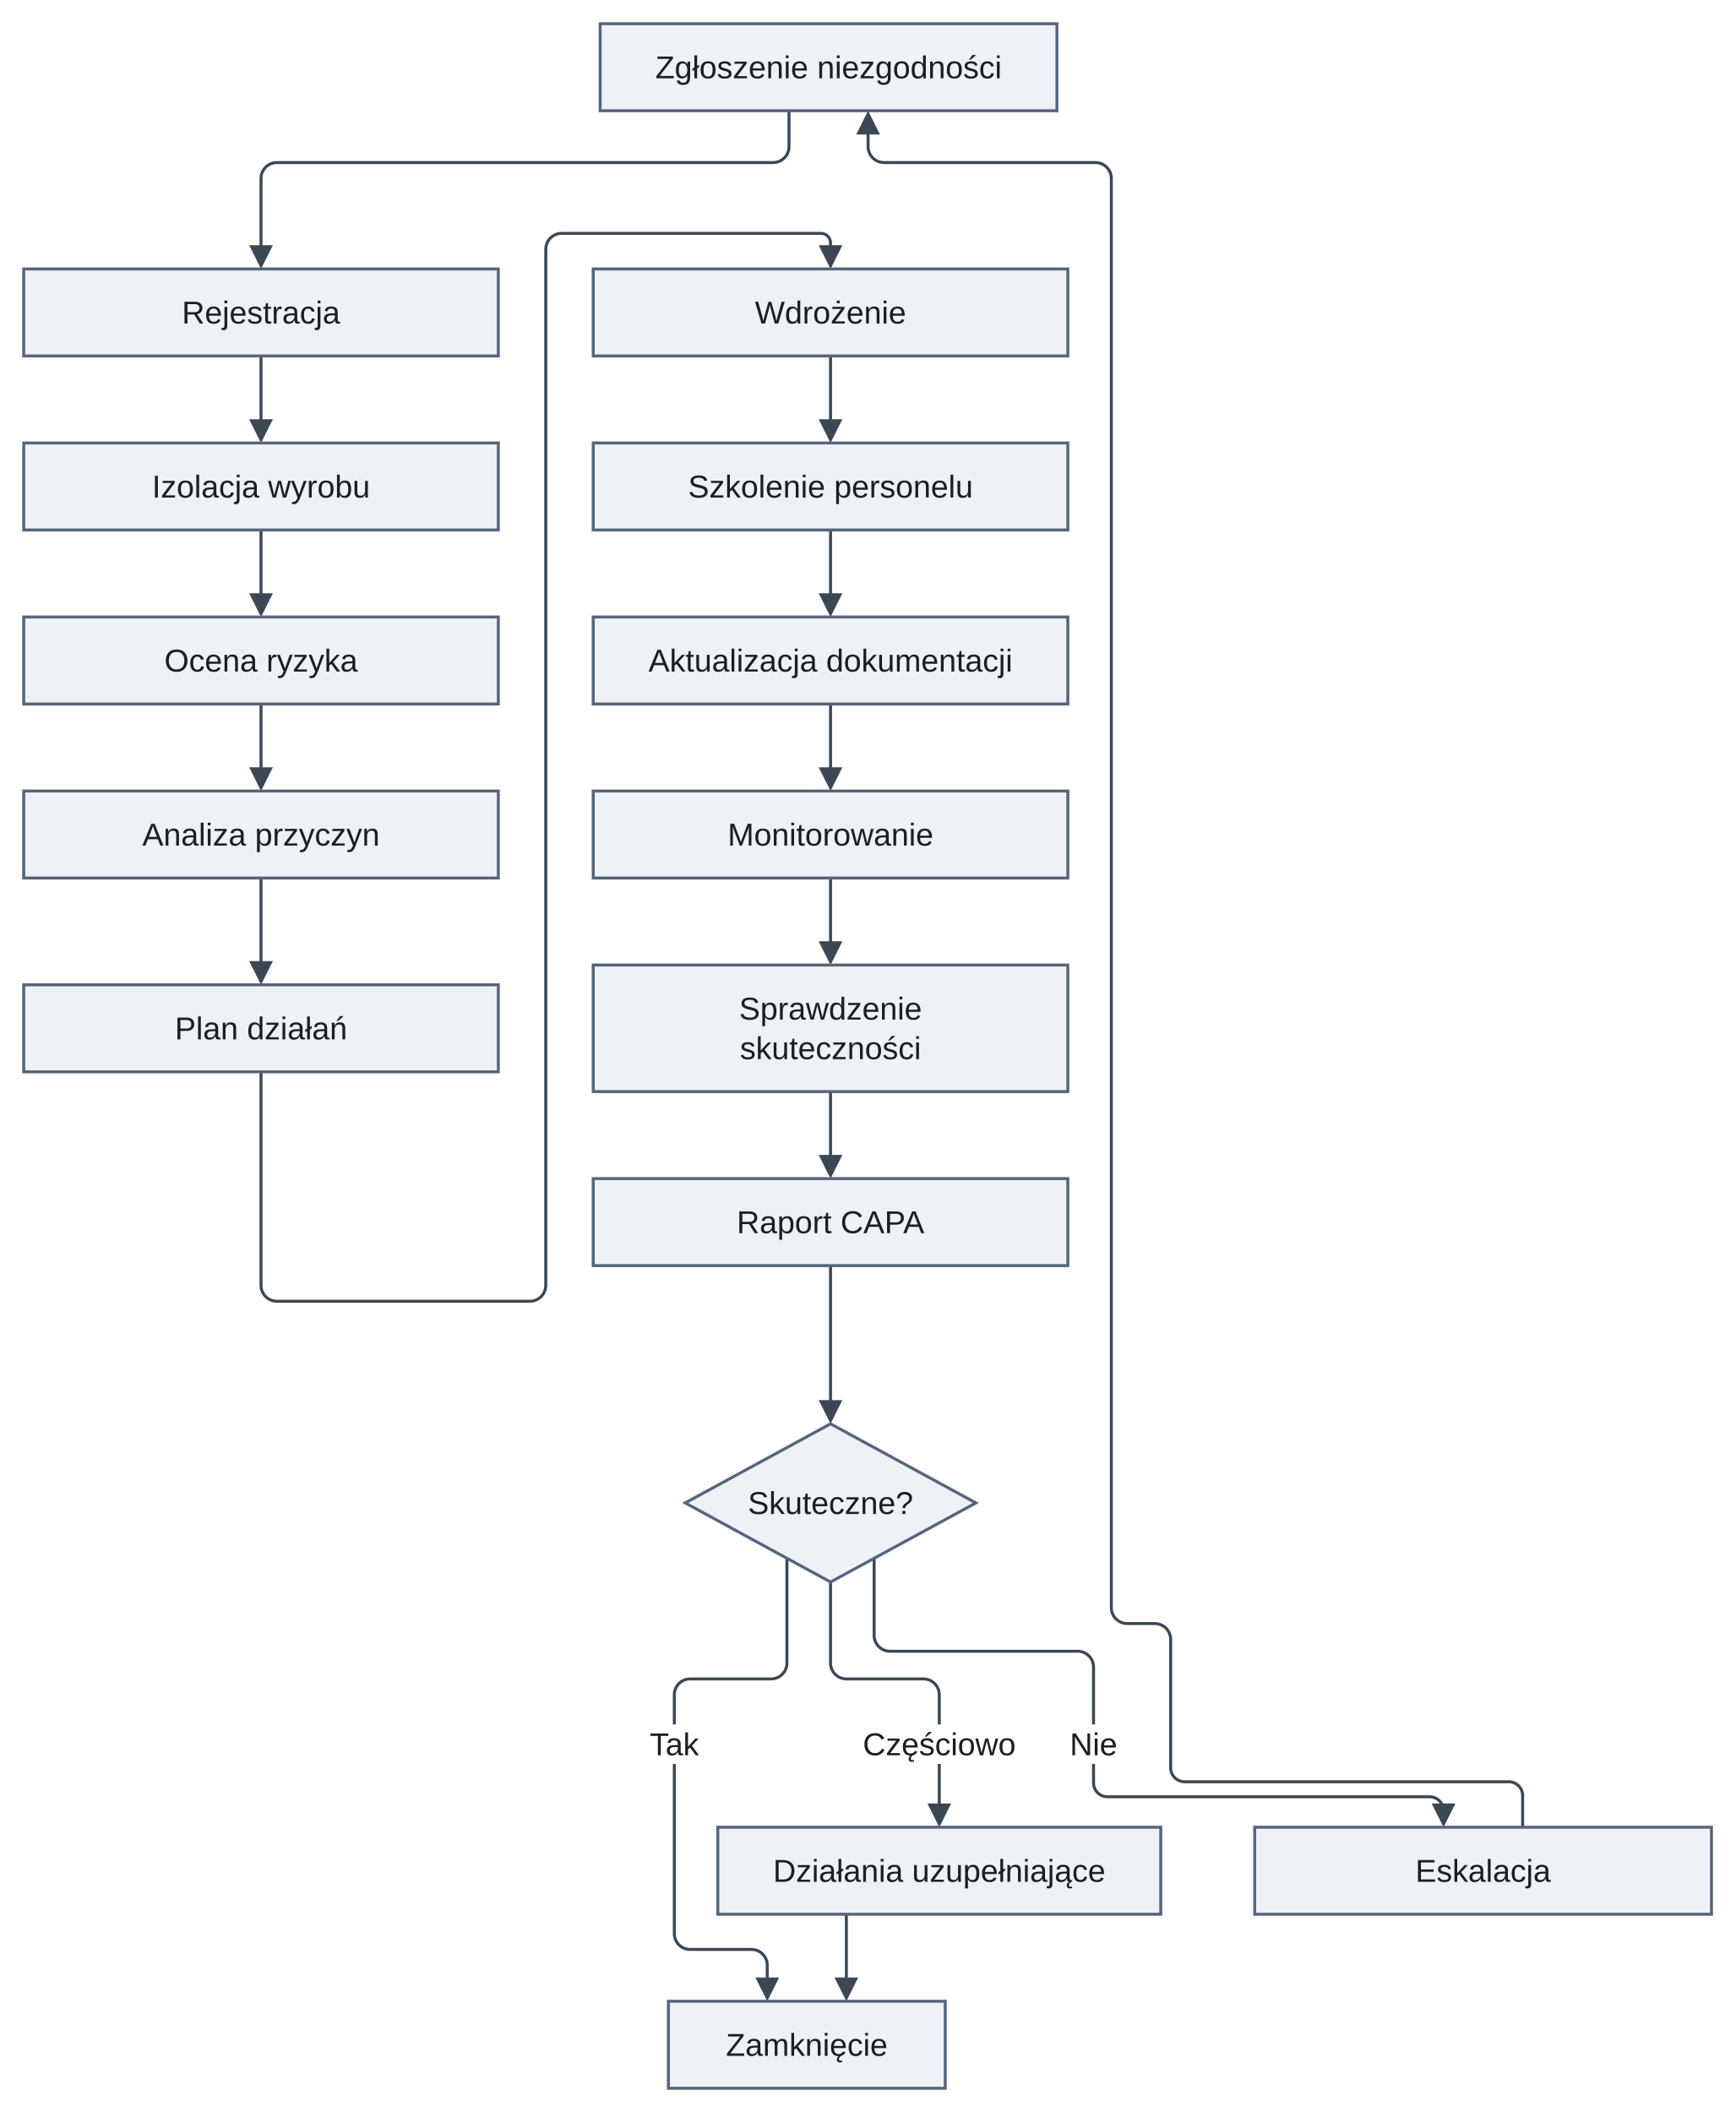
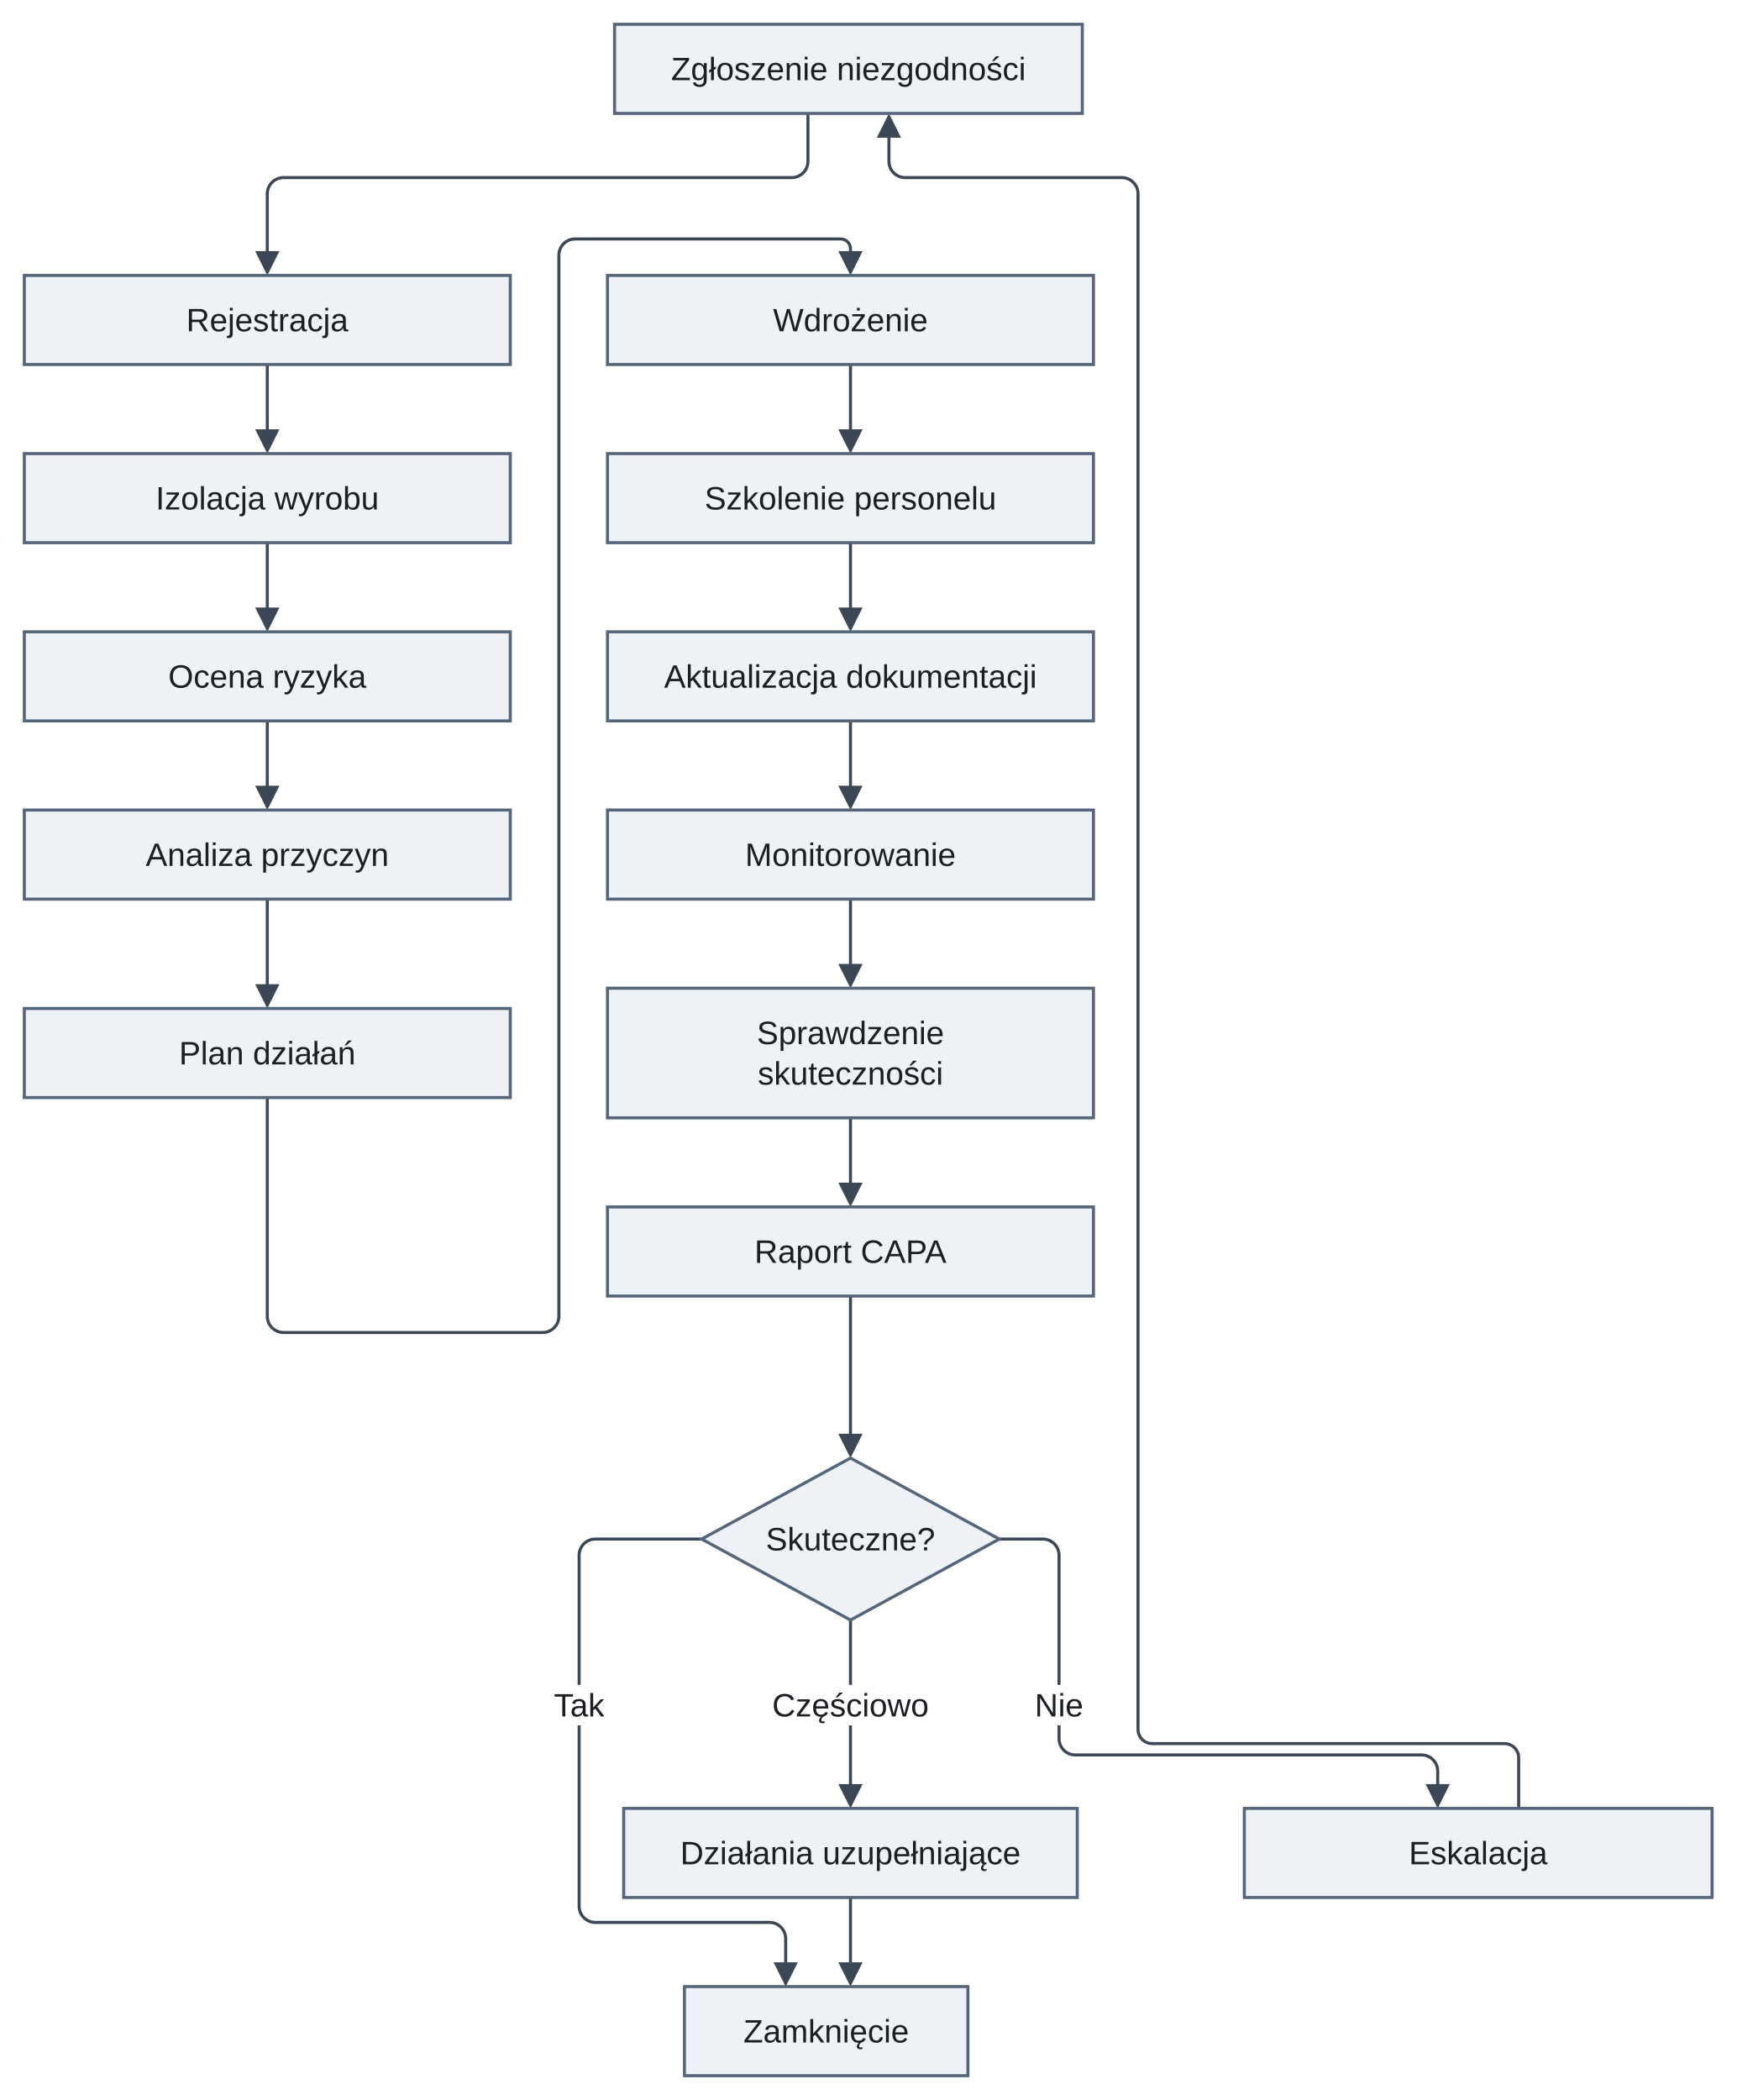
- <svg xmlns="http://www.w3.org/2000/svg" version="1.1" width="877.5" height="1068" viewBox="-12 -12 877.5 1068" role="img" font-family="Arimo, Arial, 'Liberation Sans', sans-serif" font-size="16">
+ <svg xmlns="http://www.w3.org/2000/svg" version="1.1" width="857.5" height="1037" viewBox="-12 -12 857.5 1037" role="img" font-family="Arimo, Arial, 'Liberation Sans', sans-serif" font-size="16">
  <defs>
-     <clipPath id="label-holes-8656a793">
-       <path d="M-12 -12 L865.5 -12 L865.5 1056 L-12 1056 M311.66 860 L311.66 880 L346.34 880 L346.34 860 M420.32 860 L420.32 880 L505.68 880 L505.68 860 M525 860 L525 880 L557 880 L557 860" />
+     <clipPath id="label-holes-1e6a1689">
+       <path d="M-12 -12 L845.5 -12 L845.5 1025 L-12 1025 M256.66 820 L256.66 840 L291.34 840 L291.34 820 M365.32 820 L365.32 840 L450.68 840 L450.68 820 M495 820 L495 840 L527 840 L527 820" />
    </clipPath>
  </defs>
  <path class="edge" d="M120 168 L120 203.6" fill="none" stroke="#3b4754" stroke-width="1.5" />
  <path class="edge" d="M120 256 L120 291.6" fill="none" stroke="#3b4754" stroke-width="1.5" />
  <path class="edge" d="M120 344 L120 379.6" fill="none" stroke="#3b4754" stroke-width="1.5" />
  <path class="edge" d="M120 432 L120 477.6" fill="none" stroke="#3b4754" stroke-width="1.5" />
  <path class="edge" d="M120 530 L120 638 C120 642.4 123.6 646 128 646 L256 646 C260.4 646 264 642.4 264 638 L264 114 C264 109.6 267.6 106 272 106 L403.2 106 C405.84 106 408 108.16 408 110.8 L408 115.6" fill="none" stroke="#3b4754" stroke-width="1.5" />
  <path class="edge" d="M408 168 L408 203.6" fill="none" stroke="#3b4754" stroke-width="1.5" />
  <path class="edge" d="M408 256 L408 291.6" fill="none" stroke="#3b4754" stroke-width="1.5" />
  <path class="edge" d="M408 344 L408 379.6" fill="none" stroke="#3b4754" stroke-width="1.5" />
  <path class="edge" d="M408 432 L408 467.6" fill="none" stroke="#3b4754" stroke-width="1.5" />
  <path class="edge" d="M408 540 L408 575.6" fill="none" stroke="#3b4754" stroke-width="1.5" />
-   <path class="edge" d="M387 44 L387 62.2 C387 66.6 383.4 70.2 379 70.2 L128 70.2 C123.6 70.2 120 73.8 120 78.2 L120 88 L120 115.6" fill="none" stroke="#3b4754" stroke-width="1.5" />
+   <path class="edge" d="M387 44 L387 67.7 C387 72.1 383.4 75.7 379 75.7 L128 75.7 C123.6 75.7 120 79.3 120 83.7 L120 88 L120 115.6" fill="none" stroke="#3b4754" stroke-width="1.5" />
  <path class="edge" d="M408 628 L408 699.6" fill="none" stroke="#3b4754" stroke-width="1.5" />
-   <g clip-path="url(#label-holes-8656a793)">
-     <path class="edge" d="M385.95 776 L385.95 829 C385.95 833.4 382.35 837 377.95 837 L337 837 C332.6 837 329 840.6 329 845 L329 858 L329 956 L329 965.8 C329 970.2 332.6 973.8 337 973.8 L368 973.8 C372.4 973.8 376 977.4 376 981.8 L376 991.6" fill="none" stroke="#3b4754" stroke-width="1.5" />
+   <g clip-path="url(#label-holes-1e6a1689)">
+     <path class="edge" d="M334.5 748 L282 748 C277.6 748 274 751.6 274 756 L274 788 L274 925 L274 929.3 C274 933.7 277.6 937.3 282 937.3 L368 937.3 C372.4 937.3 376 940.9 376 945.3 L376 960.6" fill="none" stroke="#3b4754" stroke-width="1.5" />
  </g>
-   <g clip-path="url(#label-holes-8656a793)">
-     <path class="edge" d="M408 788 L408 829 C408 833.4 411.6 837 416 837 L455 837 C459.4 837 463 840.6 463 845 L463 858 L463 903.6" fill="none" stroke="#3b4754" stroke-width="1.5" />
+   <g clip-path="url(#label-holes-1e6a1689)">
+     <path class="edge" d="M408 788 L408 872.6" fill="none" stroke="#3b4754" stroke-width="1.5" />
  </g>
-   <g clip-path="url(#label-holes-8656a793)">
-     <path class="edge" d="M430.05 776 L430.05 815 C430.05 819.4 433.65 823 438.05 823 L533 823 C537.4 823 541 826.6 541 831 L541 858 L541 882 L541 889.6 C541 893.45 544.15 896.6 548 896.6 L711 896.6 C714.85 896.6 718 899.75 718 903.6 L718 903.6" fill="none" stroke="#3b4754" stroke-width="1.5" />
+   <g clip-path="url(#label-holes-1e6a1689)">
+     <path class="edge" d="M481.5 748 L503 748 C507.4 748 511 751.6 511 756 L511 788 L511 842 L511 846.6 C511 851 514.6 854.6 519 854.6 L690 854.6 C694.4 854.6 698 858.2 698 862.6 L698 872.6" fill="none" stroke="#3b4754" stroke-width="1.5" />
  </g>
-   <path class="edge" d="M416 956 L416 991.6" fill="none" stroke="#3b4754" stroke-width="1.5" />
-   <g clip-path="url(#label-holes-8656a793)">
-     <path class="edge" d="M427 52.4 L427 62.2 C427 66.6 430.6 70.2 435 70.2 L542 70.2 C546.4 70.2 550 73.8 550 78.2 L550 88 L550 788 L550 801 C550 805.4 553.6 809 558 809 L572 809 C576.4 809 580 812.6 580 817 L580 858 L580 882 L580 882 C580 885.85 583.15 889 587 889 L751 889 C754.85 889 758 892.15 758 896 L758 912" fill="none" stroke="#3b4754" stroke-width="1.5" />
+   <path class="edge" d="M408 925 L408 960.6" fill="none" stroke="#3b4754" stroke-width="1.5" />
+   <g clip-path="url(#label-holes-1e6a1689)">
+     <path class="edge" d="M427 52.4 L427 67.7 C427 72.1 430.6 75.7 435 75.7 L542 75.7 C546.4 75.7 550 79.3 550 83.7 L550 88 L550 842 L550 842 C550 845.85 553.15 849 557 849 L731 849 C734.85 849 738 852.15 738 856 L738 881" fill="none" stroke="#3b4754" stroke-width="1.5" />
  </g>
  <polygon class="arrowhead" points="120,212 114,200 126,200" fill="#3b4754" />
  <polygon class="arrowhead" points="120,300 114,288 126,288" fill="#3b4754" />
  <polygon class="arrowhead" points="120,388 114,376 126,376" fill="#3b4754" />
  <polygon class="arrowhead" points="120,486 114,474 126,474" fill="#3b4754" />
  <polygon class="arrowhead" points="408,124 402,112 414,112" fill="#3b4754" />
  <polygon class="arrowhead" points="408,212 402,200 414,200" fill="#3b4754" />
  <polygon class="arrowhead" points="408,300 402,288 414,288" fill="#3b4754" />
  <polygon class="arrowhead" points="408,388 402,376 414,376" fill="#3b4754" />
  <polygon class="arrowhead" points="408,476 402,464 414,464" fill="#3b4754" />
  <polygon class="arrowhead" points="408,584 402,572 414,572" fill="#3b4754" />
  <polygon class="arrowhead" points="120,124 114,112 126,112" fill="#3b4754" />
  <polygon class="arrowhead" points="408,708 402,696 414,696" fill="#3b4754" />
-   <polygon class="arrowhead" points="376,1000 370,988 382,988" fill="#3b4754" />
-   <polygon class="arrowhead" points="463,912 457,900 469,900" fill="#3b4754" />
-   <polygon class="arrowhead" points="718,912 712,900 724,900" fill="#3b4754" />
-   <polygon class="arrowhead" points="416,1000 410,988 422,988" fill="#3b4754" />
+   <polygon class="arrowhead" points="376,969 370,957 382,957" fill="#3b4754" />
+   <polygon class="arrowhead" points="408,881 402,869 414,869" fill="#3b4754" />
+   <polygon class="arrowhead" points="698,881 692,869 704,869" fill="#3b4754" />
+   <polygon class="arrowhead" points="408,969 402,957 414,957" fill="#3b4754" />
  <polygon class="arrowhead" points="427,44 433,56 421,56" fill="#3b4754" />
  <rect class="node" x="291.5" y="0" width="231" height="44" fill="#eef2f7" stroke="#55657a" stroke-width="1.5" />
  <rect class="node" x="0" y="124" width="240" height="44" fill="#eef2f7" stroke="#55657a" stroke-width="1.5" />
  <rect class="node" x="0" y="212" width="240" height="44" fill="#eef2f7" stroke="#55657a" stroke-width="1.5" />
  <rect class="node" x="0" y="300" width="240" height="44" fill="#eef2f7" stroke="#55657a" stroke-width="1.5" />
  <rect class="node" x="0" y="388" width="240" height="44" fill="#eef2f7" stroke="#55657a" stroke-width="1.5" />
  <rect class="node" x="0" y="486" width="240" height="44" fill="#eef2f7" stroke="#55657a" stroke-width="1.5" />
  <rect class="node" x="288" y="124" width="240" height="44" fill="#eef2f7" stroke="#55657a" stroke-width="1.5" />
  <rect class="node" x="288" y="212" width="240" height="44" fill="#eef2f7" stroke="#55657a" stroke-width="1.5" />
  <rect class="node" x="288" y="300" width="240" height="44" fill="#eef2f7" stroke="#55657a" stroke-width="1.5" />
  <rect class="node" x="288" y="388" width="240" height="44" fill="#eef2f7" stroke="#55657a" stroke-width="1.5" />
  <rect class="node" x="288" y="476" width="240" height="64" fill="#eef2f7" stroke="#55657a" stroke-width="1.5" />
  <rect class="node" x="288" y="584" width="240" height="44" fill="#eef2f7" stroke="#55657a" stroke-width="1.5" />
  <polygon class="node" points="408,708 481.5,748 408,788 334.5,748" fill="#eef2f7" stroke="#55657a" stroke-width="1.5" />
-   <rect class="node" x="351" y="912" width="224" height="44" fill="#eef2f7" stroke="#55657a" stroke-width="1.5" />
-   <rect class="node" x="622.5" y="912" width="231" height="44" fill="#eef2f7" stroke="#55657a" stroke-width="1.5" />
-   <rect class="node" x="326" y="1000" width="140" height="44" fill="#eef2f7" stroke="#55657a" stroke-width="1.5" />
+   <rect class="node" x="296" y="881" width="224" height="44" fill="#eef2f7" stroke="#55657a" stroke-width="1.5" />
+   <rect class="node" x="602.5" y="881" width="231" height="44" fill="#eef2f7" stroke="#55657a" stroke-width="1.5" />
+   <rect class="node" x="326" y="969" width="140" height="44" fill="#eef2f7" stroke="#55657a" stroke-width="1.5" />
  <text class="node-label" x="407" y="27.6" text-anchor="middle" fill="#1b1f24">Zgłoszenie niezgodności</text>
  <text class="node-label" x="120" y="151.6" text-anchor="middle" fill="#1b1f24">Rejestracja</text>
  <text class="node-label" x="120" y="239.6" text-anchor="middle" fill="#1b1f24">Izolacja wyrobu</text>
  <text class="node-label" x="120" y="327.6" text-anchor="middle" fill="#1b1f24">Ocena ryzyka</text>
  <text class="node-label" x="120" y="415.6" text-anchor="middle" fill="#1b1f24">Analiza przyczyn</text>
  <text class="node-label" x="120" y="513.6" text-anchor="middle" fill="#1b1f24">Plan działań</text>
  <text class="node-label" x="408" y="151.6" text-anchor="middle" fill="#1b1f24">Wdrożenie</text>
  <text class="node-label" x="408" y="239.6" text-anchor="middle" fill="#1b1f24">Szkolenie personelu</text>
  <text class="node-label" x="408" y="327.6" text-anchor="middle" fill="#1b1f24">Aktualizacja dokumentacji</text>
  <text class="node-label" x="408" y="415.6" text-anchor="middle" fill="#1b1f24">Monitorowanie</text>
  <text class="node-label" x="408" y="503.6" text-anchor="middle" fill="#1b1f24">Sprawdzenie</text>
  <text class="node-label" x="408" y="523.6" text-anchor="middle" fill="#1b1f24">skuteczności</text>
  <text class="node-label" x="408" y="611.6" text-anchor="middle" fill="#1b1f24">Raport CAPA</text>
  <text class="node-label" x="408" y="753.6" text-anchor="middle" fill="#1b1f24">Skuteczne?</text>
-   <text class="node-label" x="463" y="939.6" text-anchor="middle" fill="#1b1f24">Działania uzupełniające</text>
-   <text class="node-label" x="738" y="939.6" text-anchor="middle" fill="#1b1f24">Eskalacja</text>
-   <text class="node-label" x="396" y="1027.6" text-anchor="middle" fill="#1b1f24">Zamknięcie</text>
-   <text class="edge-label" x="329" y="875.6" text-anchor="middle" fill="#1b1f24">Tak</text>
-   <text class="edge-label" x="463" y="875.6" text-anchor="middle" fill="#1b1f24">Częściowo</text>
-   <text class="edge-label" x="541" y="875.6" text-anchor="middle" fill="#1b1f24">Nie</text>
+   <text class="node-label" x="408" y="908.6" text-anchor="middle" fill="#1b1f24">Działania uzupełniające</text>
+   <text class="node-label" x="718" y="908.6" text-anchor="middle" fill="#1b1f24">Eskalacja</text>
+   <text class="node-label" x="396" y="996.6" text-anchor="middle" fill="#1b1f24">Zamknięcie</text>
+   <text class="edge-label" x="274" y="835.6" text-anchor="middle" fill="#1b1f24">Tak</text>
+   <text class="edge-label" x="408" y="835.6" text-anchor="middle" fill="#1b1f24">Częściowo</text>
+   <text class="edge-label" x="511" y="835.6" text-anchor="middle" fill="#1b1f24">Nie</text>
</svg>
